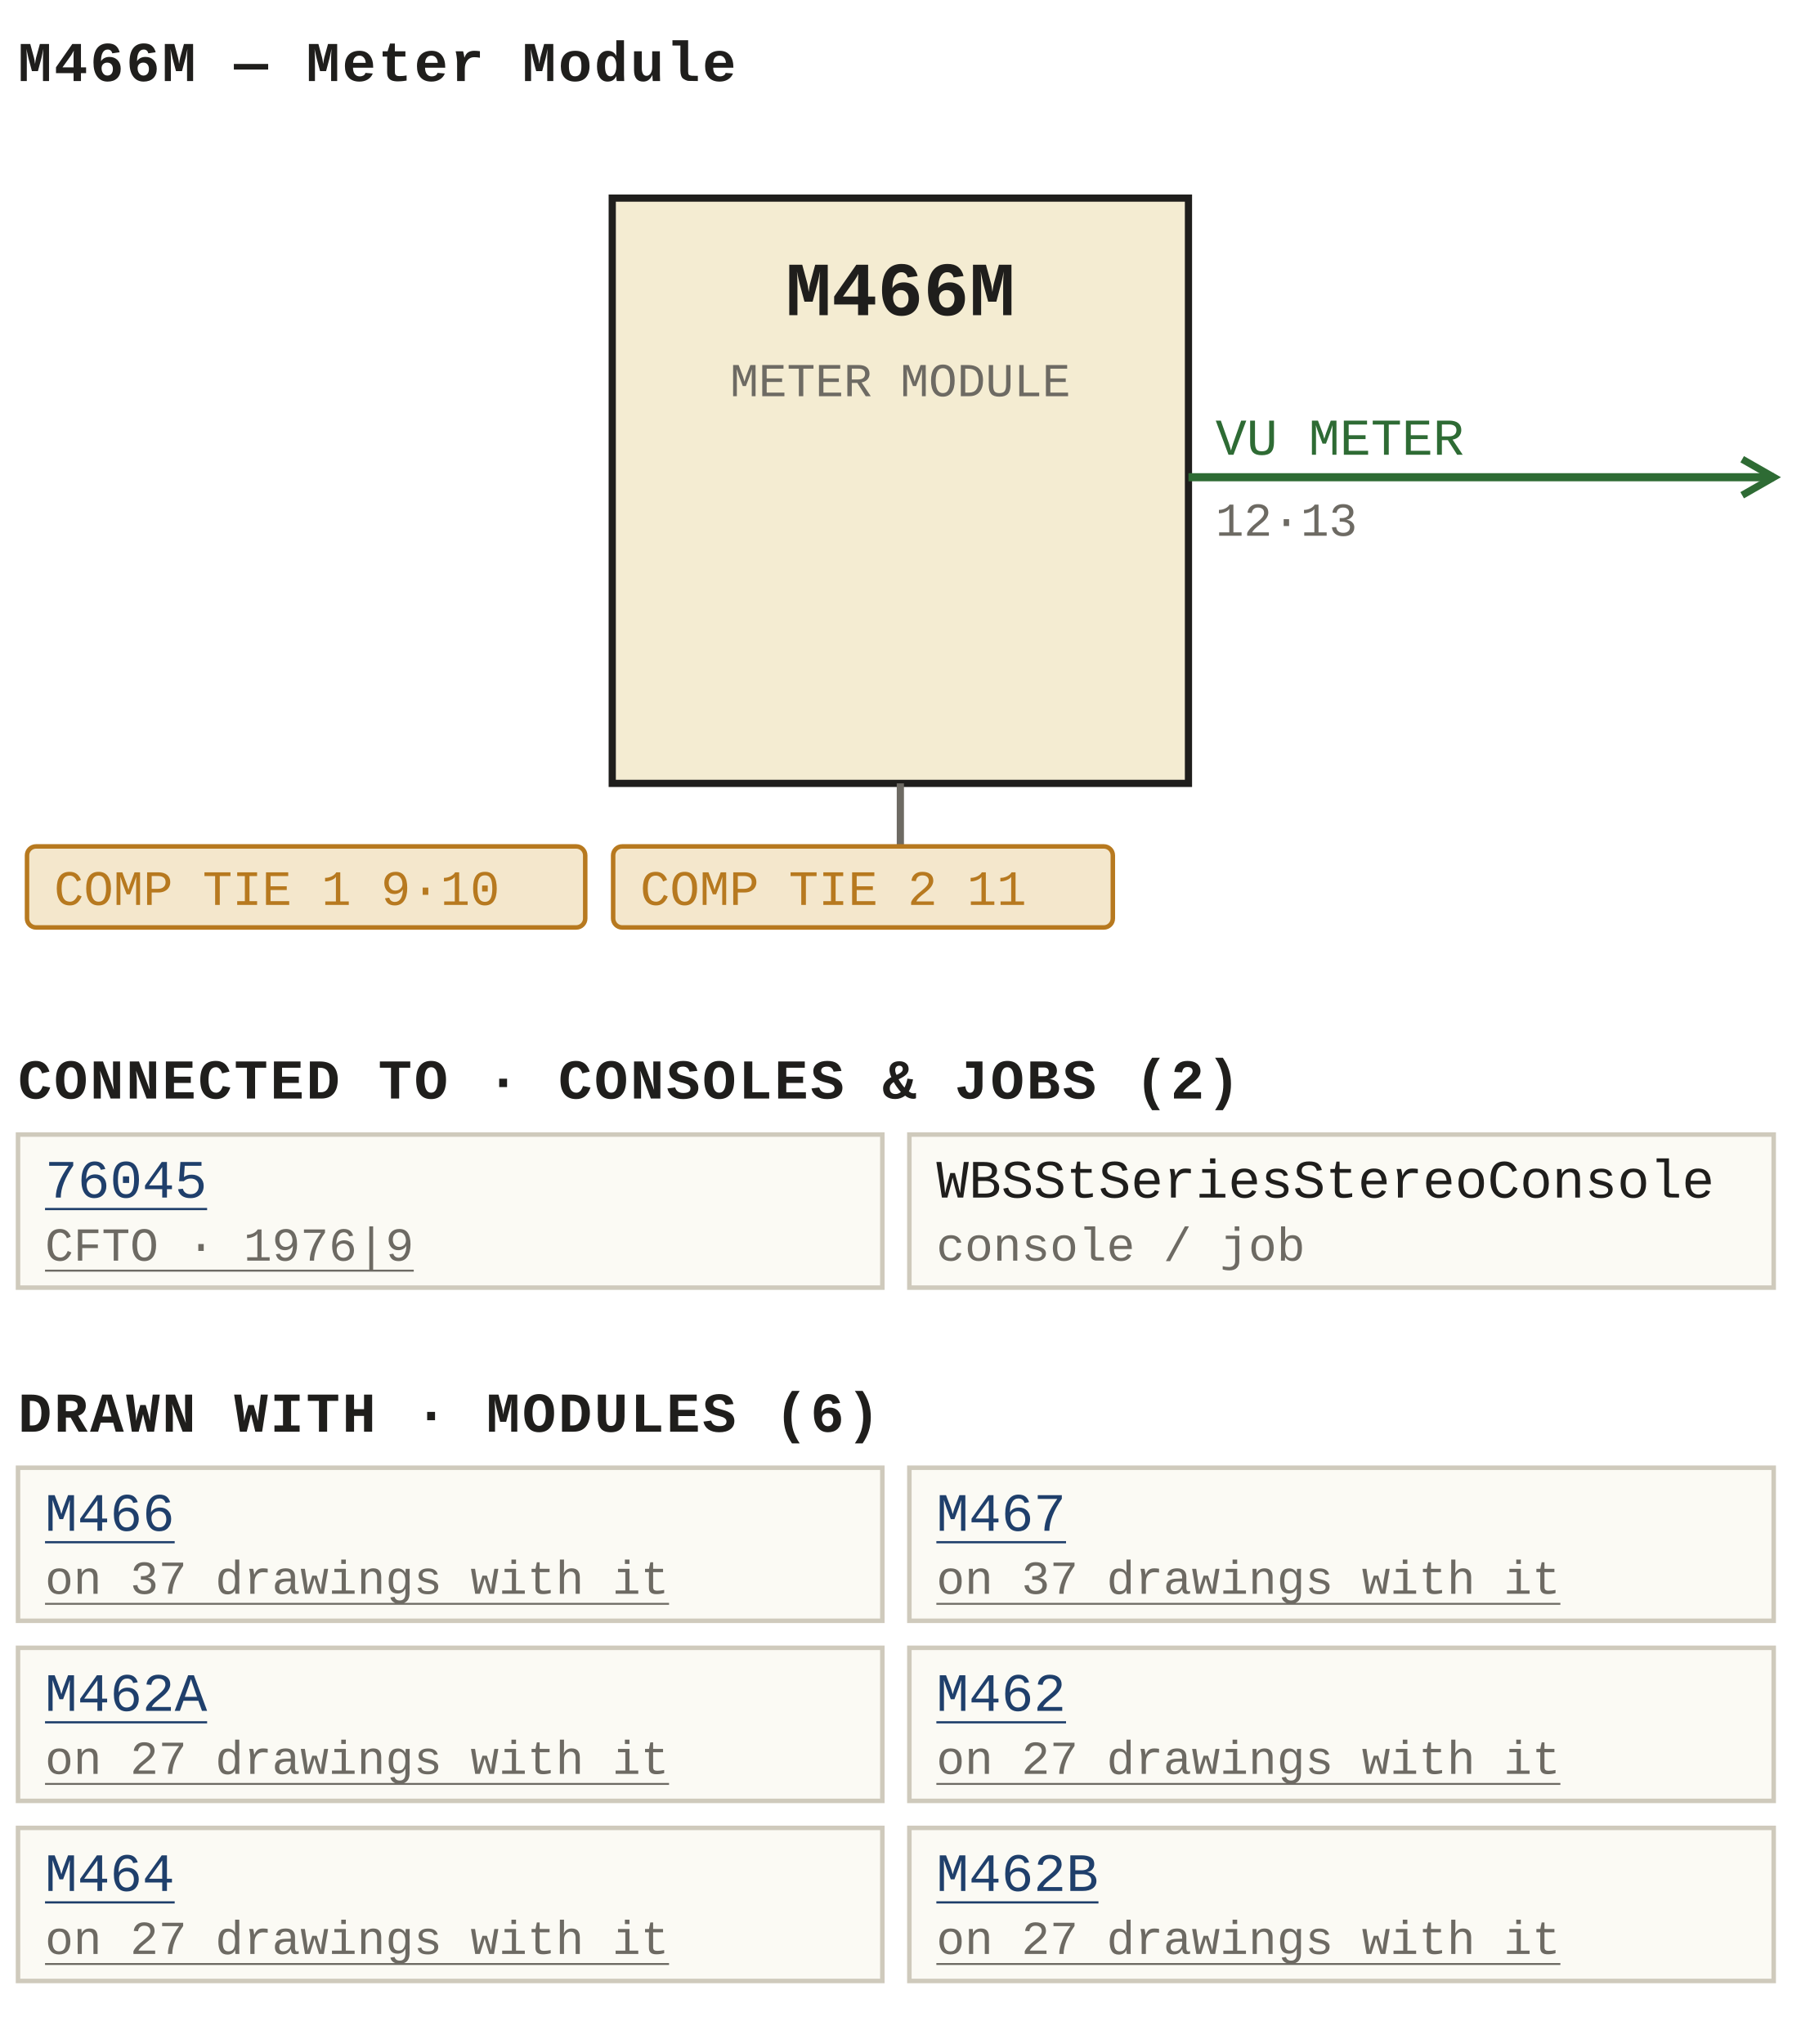
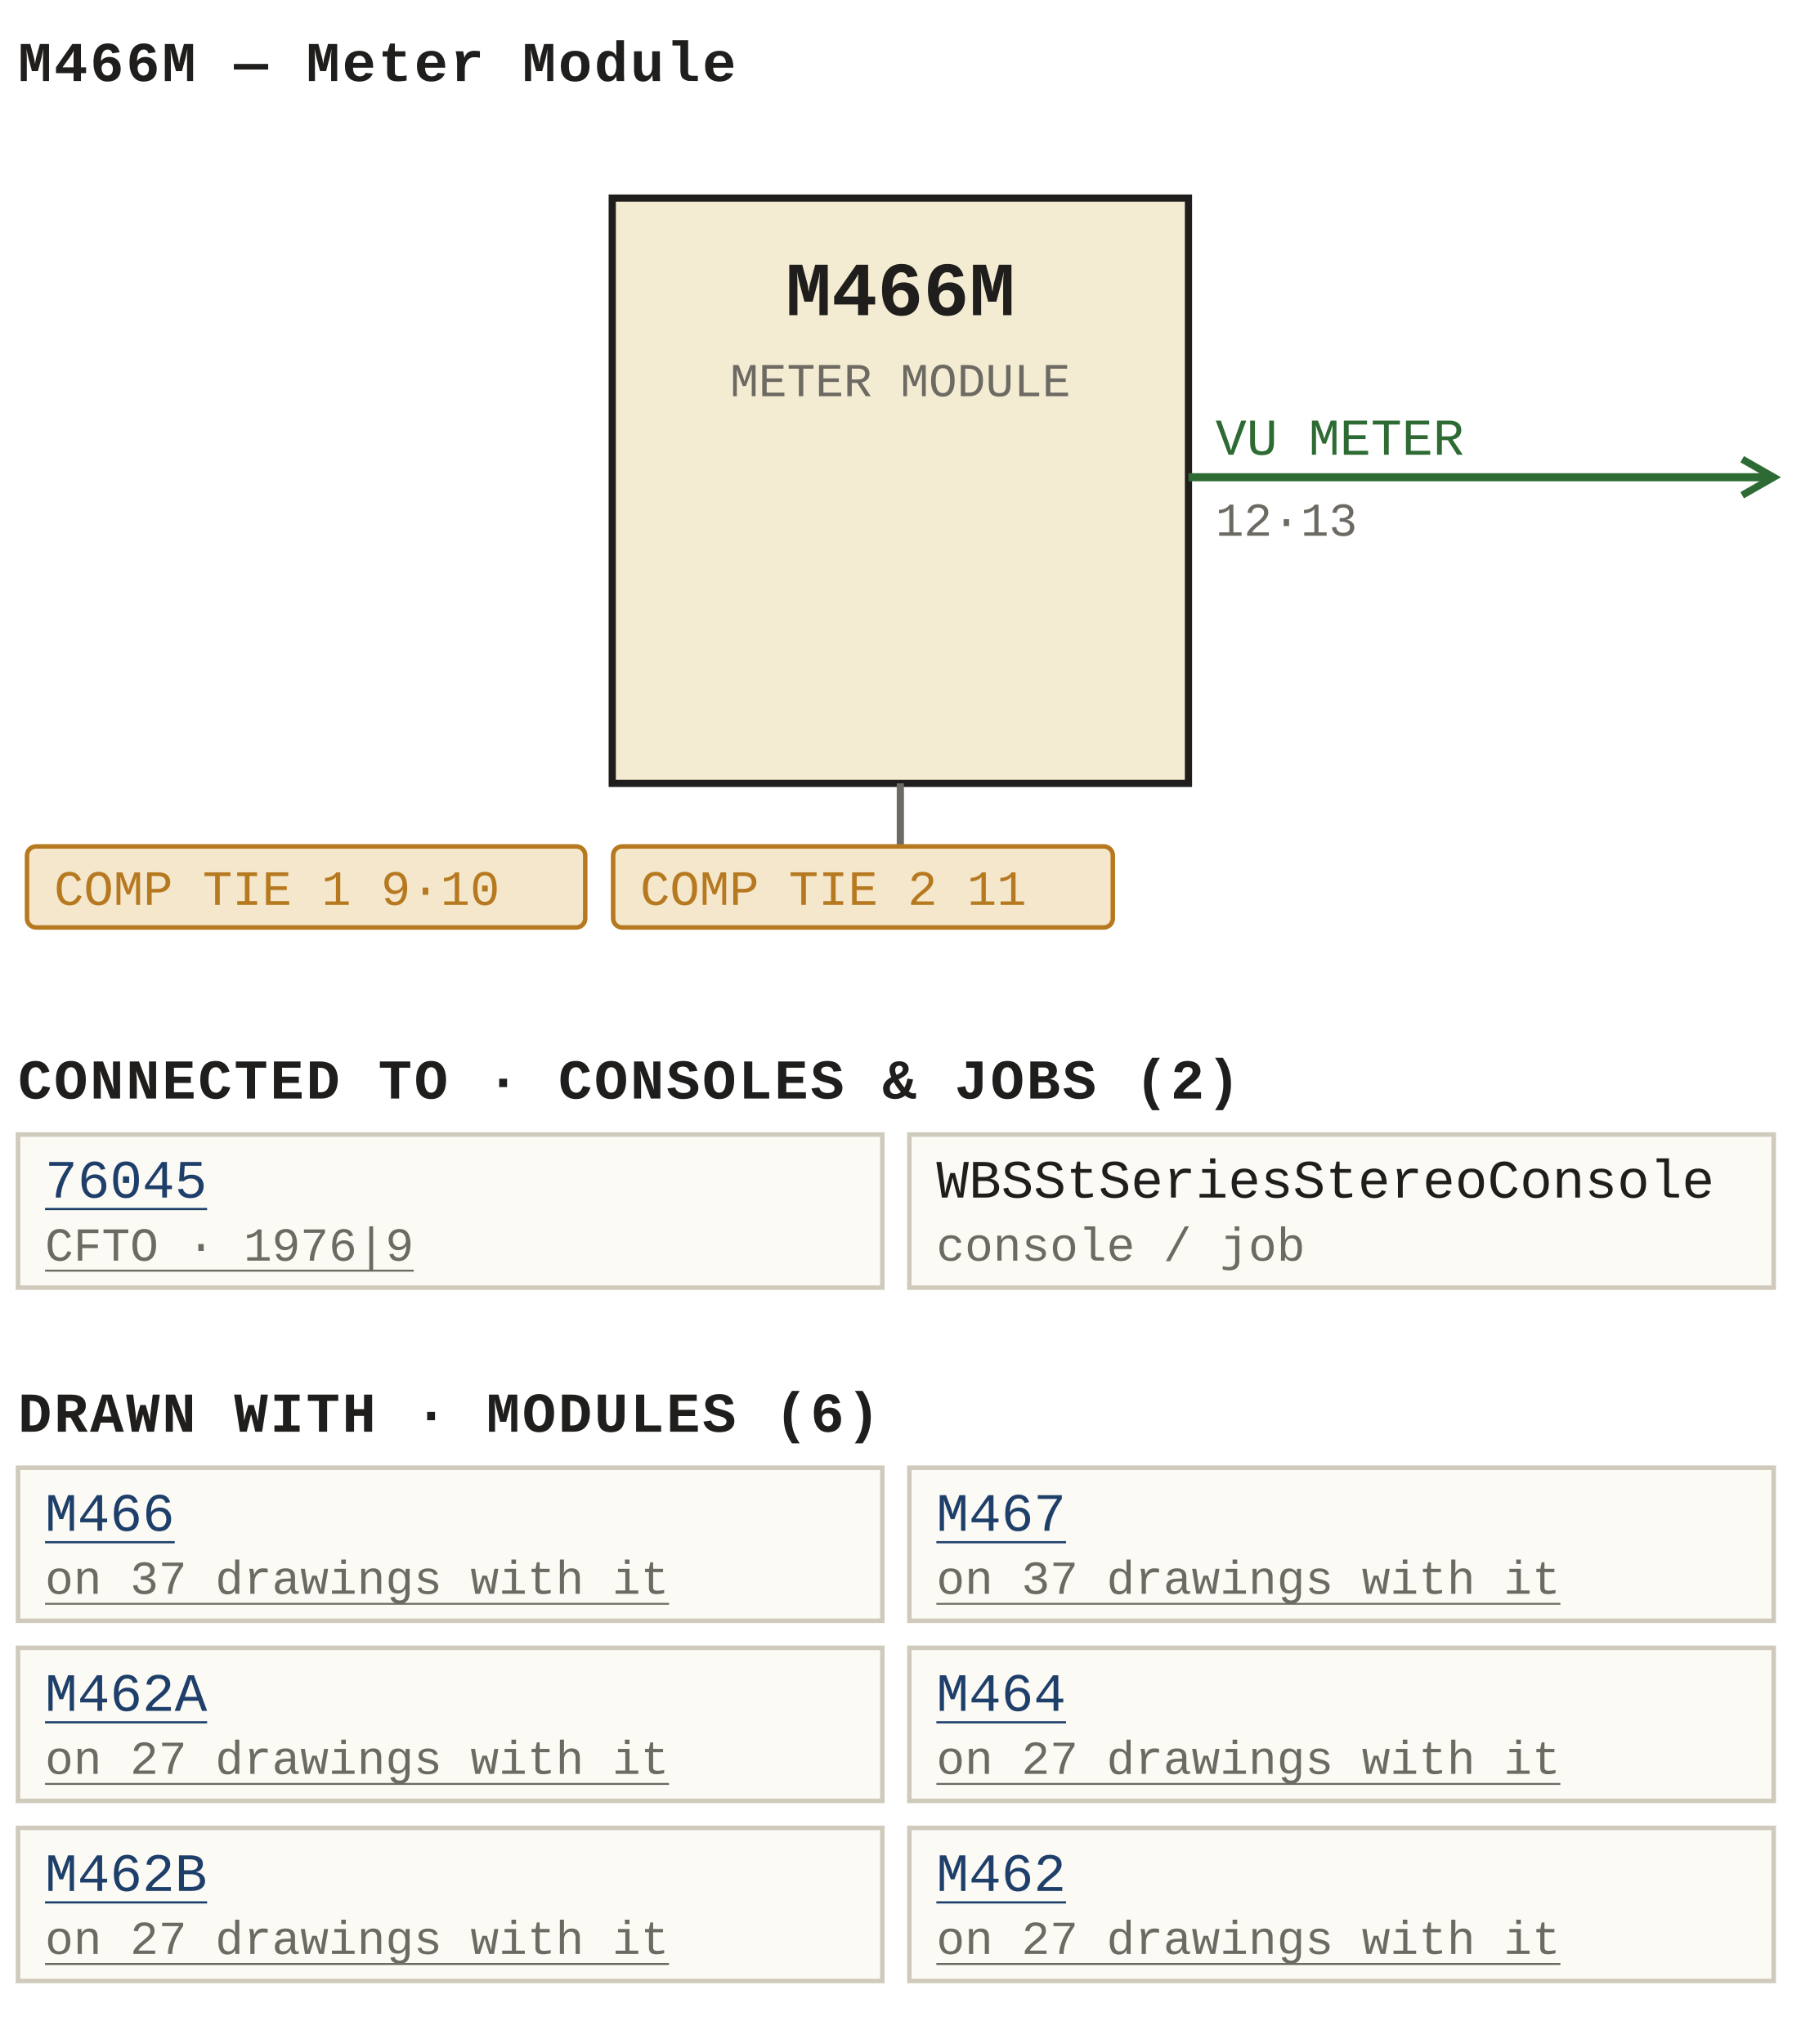
<svg xmlns="http://www.w3.org/2000/svg" class="wp" viewBox="0 0 400 454" width="400" height="454" role="img" aria-label="M466M connections" style="width:100%;max-width:500px;height:auto;background:#fbfaf4">
  <style>.wp text{font-family:"Courier Prime","Courier New",Courier,monospace;fill:#1f1e1c;font-size:12px} .wp .f{fill:#6d6a63;font-size:10.5px} .wp .h{font-size:12.5px;font-weight:700;letter-spacing:.04em} .wp .b{font-size:17px;font-weight:700} .wp a text{fill:#1f3f6b;text-decoration:underline} .wp a:hover rect{fill:#efe9d2}</style>
  <text x="4" y="18" class="h">M466M — Meter Module</text>
  <rect x="136" y="44" width="128" height="130" fill="#f4ecd2" stroke="#1f1e1c" stroke-width="1.6" />
  <text x="200.0" y="70" class="b" text-anchor="middle">M466M</text>
  <text x="200.0" y="88" class="f" text-anchor="middle">METER MODULE</text>
  <line x1="264" y1="106" x2="394" y2="106" stroke="#2e6b34" stroke-width="1.8" />
  <path d="M387,102 L394,106 L387,110" fill="none" stroke="#2e6b34" stroke-width="1.6" />
  <text x="270" y="101" text-anchor="start" style="font-size:11.5px;fill:#2e6b34">VU METER</text>
  <text x="270" y="119" text-anchor="start" class="f">12·13</text>
  <line x1="200.0" y1="174" x2="200.0" y2="188" stroke="#6d6a63" stroke-width="1.6" />
  <rect x="6" y="188" width="124" height="18" rx="2" fill="#f4e7cc" stroke="#b7791f" />
  <text x="12" y="201" style="font-size:11px;fill:#b7791f">COMP TIE   1 9·10</text>
  <rect x="136.2" y="188" width="111" height="18" rx="2" fill="#f4e7cc" stroke="#b7791f" />
  <text x="142.2" y="201" style="font-size:11px;fill:#b7791f">COMP TIE   2 11</text>
  <text x="4" y="244" class="h">CONNECTED TO · CONSOLES &amp; JOBS (2)</text>
  <a href="../../PAGES/Job-76045.html">
    <rect x="4" y="252" width="192" height="34" fill="#fbfaf4" stroke="#cfcabc" />
    <text x="10" y="266">76045</text>
    <text x="10" y="280" class="f">CFTO · 1976|9</text>
  </a>
  <rect x="202" y="252" width="192" height="34" fill="#fbfaf4" stroke="#cfcabc" />
  <text x="208" y="266">WBSStSeriesStereoConsole</text>
  <text x="208" y="280" class="f">console / job</text>
  <text x="4" y="318" class="h">DRAWN WITH · MODULES (6)</text>
  <a href="../../PAGES/M466.html">
    <rect x="4" y="326" width="192" height="34" fill="#fbfaf4" stroke="#cfcabc" />
    <text x="10" y="340">M466</text>
    <text x="10" y="354" class="f">on 37 drawings with it</text>
  </a>
  <a href="../../PAGES/M467.html">
    <rect x="202" y="326" width="192" height="34" fill="#fbfaf4" stroke="#cfcabc" />
    <text x="208" y="340">M467</text>
    <text x="208" y="354" class="f">on 37 drawings with it</text>
  </a>
  <a href="../../PAGES/M462A.html">
    <rect x="4" y="366" width="192" height="34" fill="#fbfaf4" stroke="#cfcabc" />
    <text x="10" y="380">M462A</text>
    <text x="10" y="394" class="f">on 27 drawings with it</text>
  </a>
-   <a href="../../PAGES/M462.html">
+   <a href="../../PAGES/M464.html">
    <rect x="202" y="366" width="192" height="34" fill="#fbfaf4" stroke="#cfcabc" />
-     <text x="208" y="380">M462</text>
+     <text x="208" y="380">M464</text>
    <text x="208" y="394" class="f">on 27 drawings with it</text>
  </a>
-   <a href="../../PAGES/M464.html">
+   <a href="../../PAGES/M462B.html">
    <rect x="4" y="406" width="192" height="34" fill="#fbfaf4" stroke="#cfcabc" />
-     <text x="10" y="420">M464</text>
+     <text x="10" y="420">M462B</text>
    <text x="10" y="434" class="f">on 27 drawings with it</text>
  </a>
-   <a href="../../PAGES/M462B.html">
+   <a href="../../PAGES/M462.html">
    <rect x="202" y="406" width="192" height="34" fill="#fbfaf4" stroke="#cfcabc" />
-     <text x="208" y="420">M462B</text>
+     <text x="208" y="420">M462</text>
    <text x="208" y="434" class="f">on 27 drawings with it</text>
  </a>
</svg>
